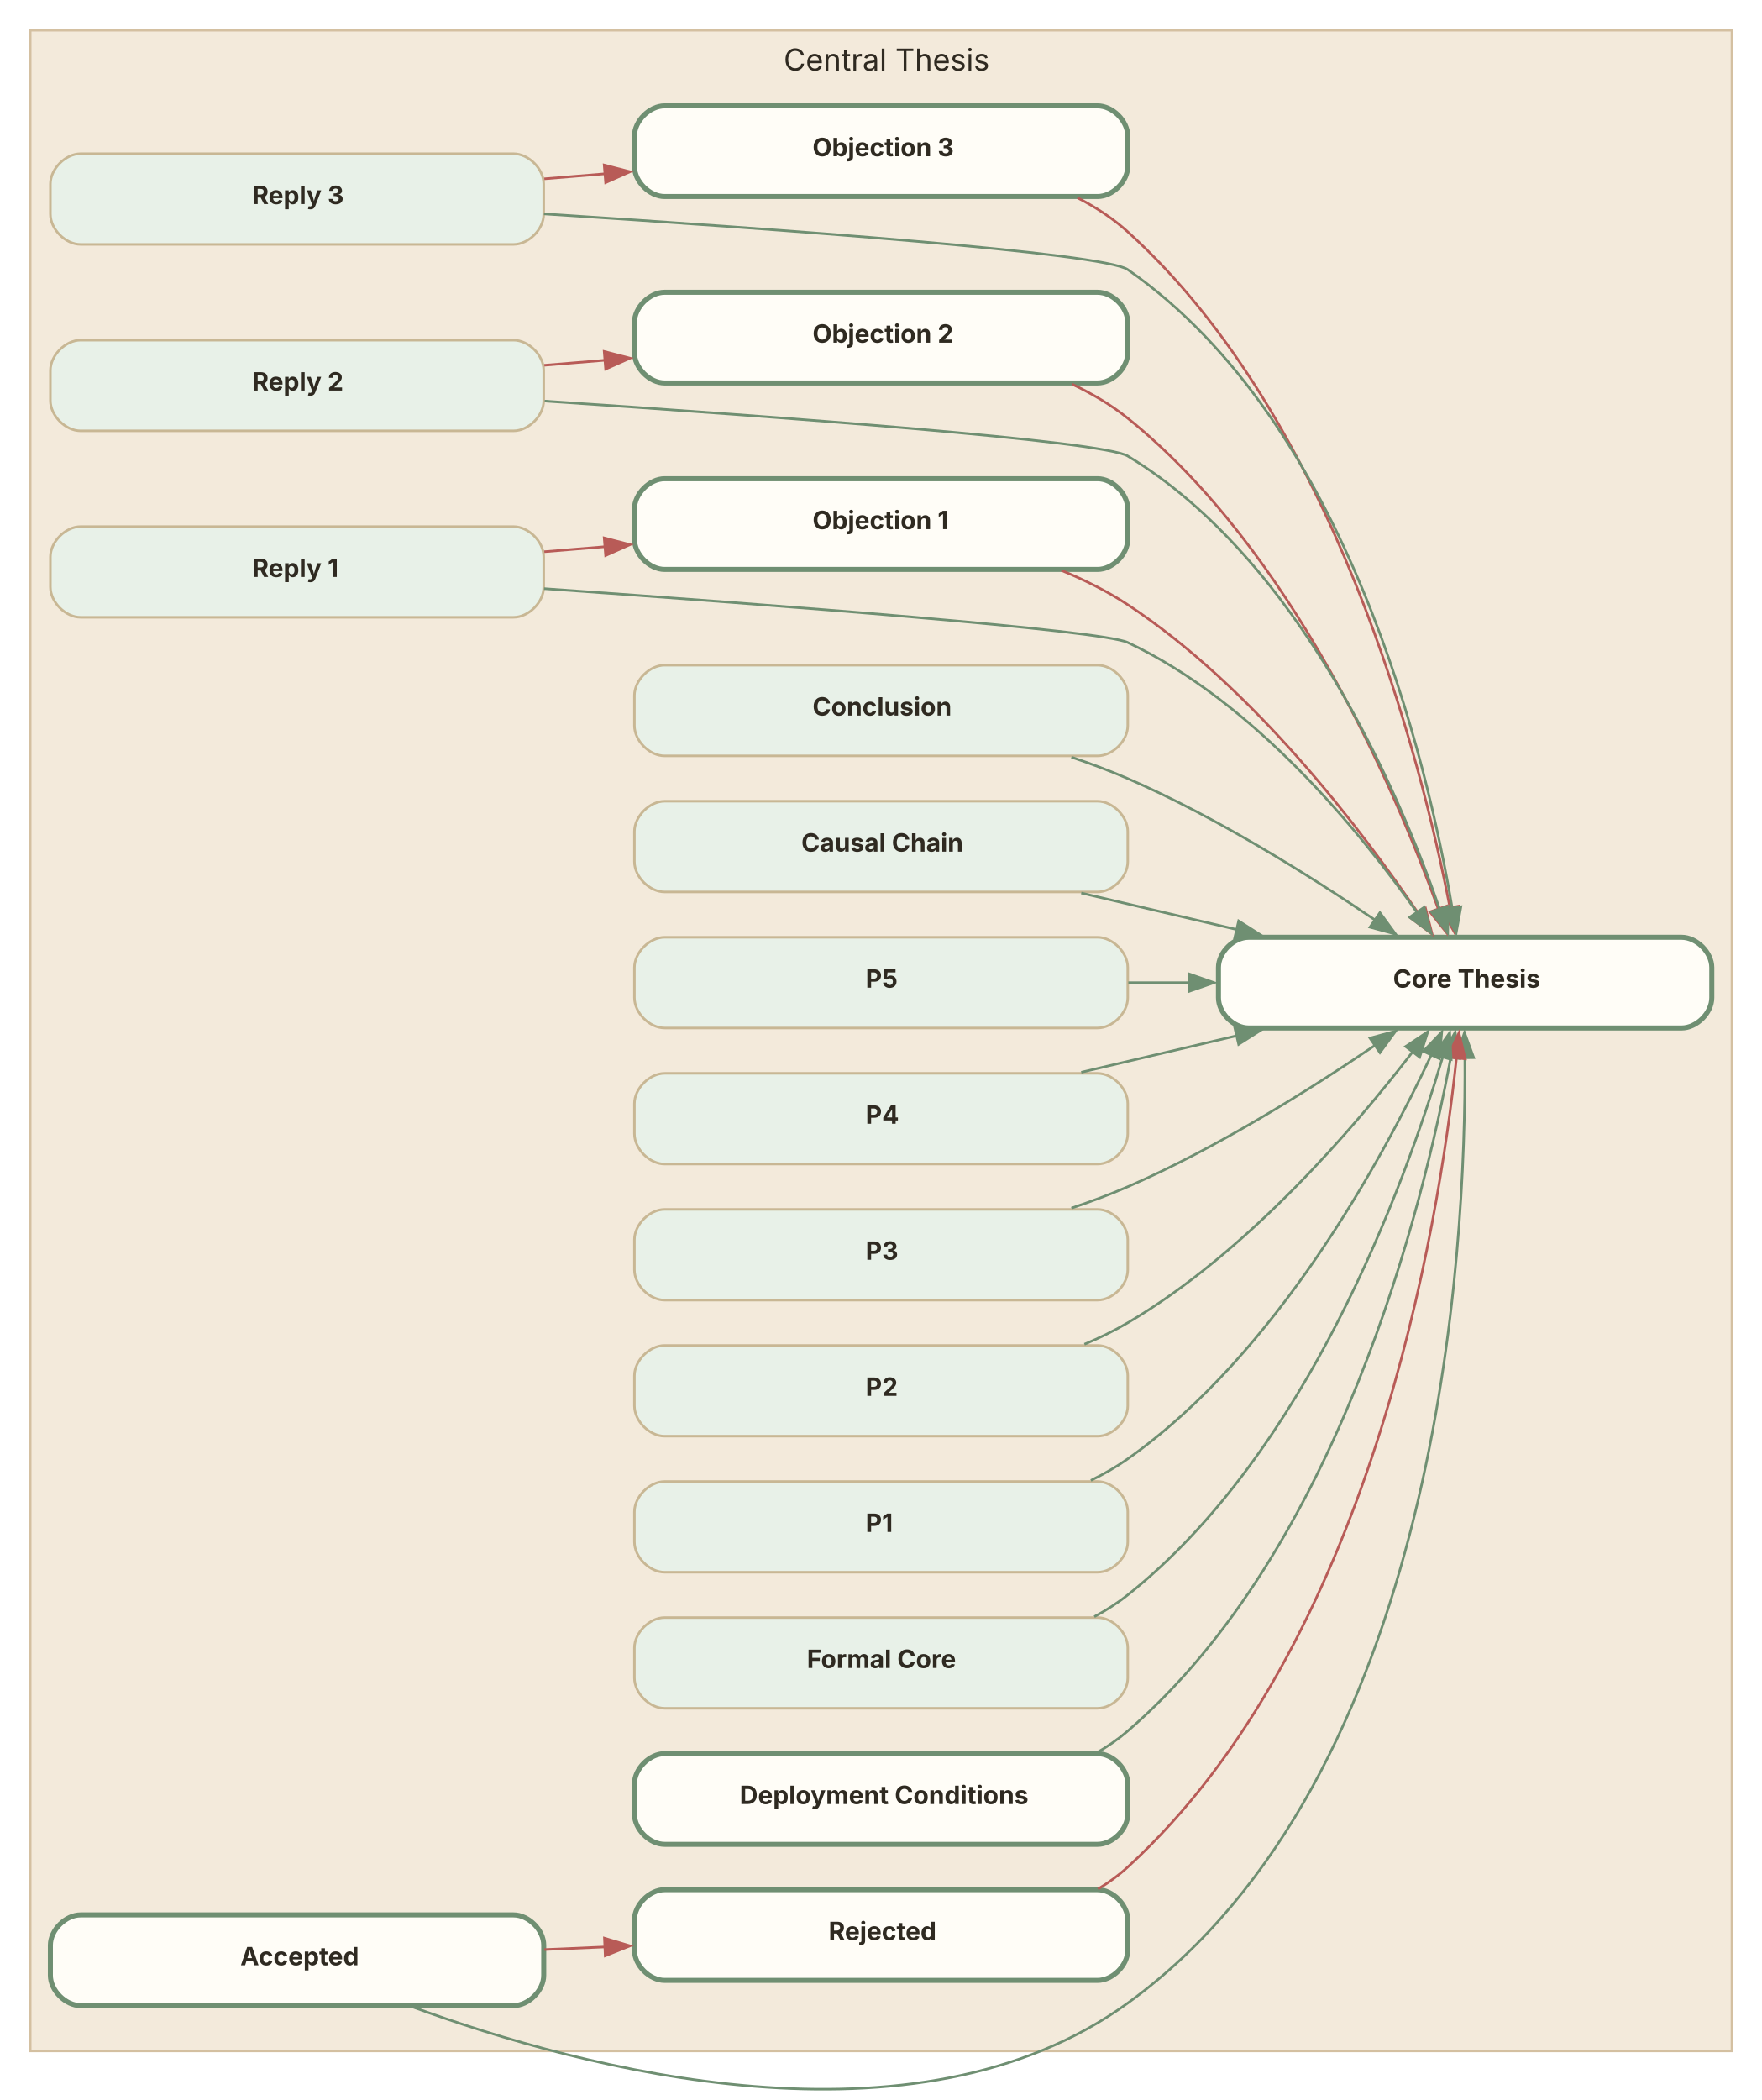
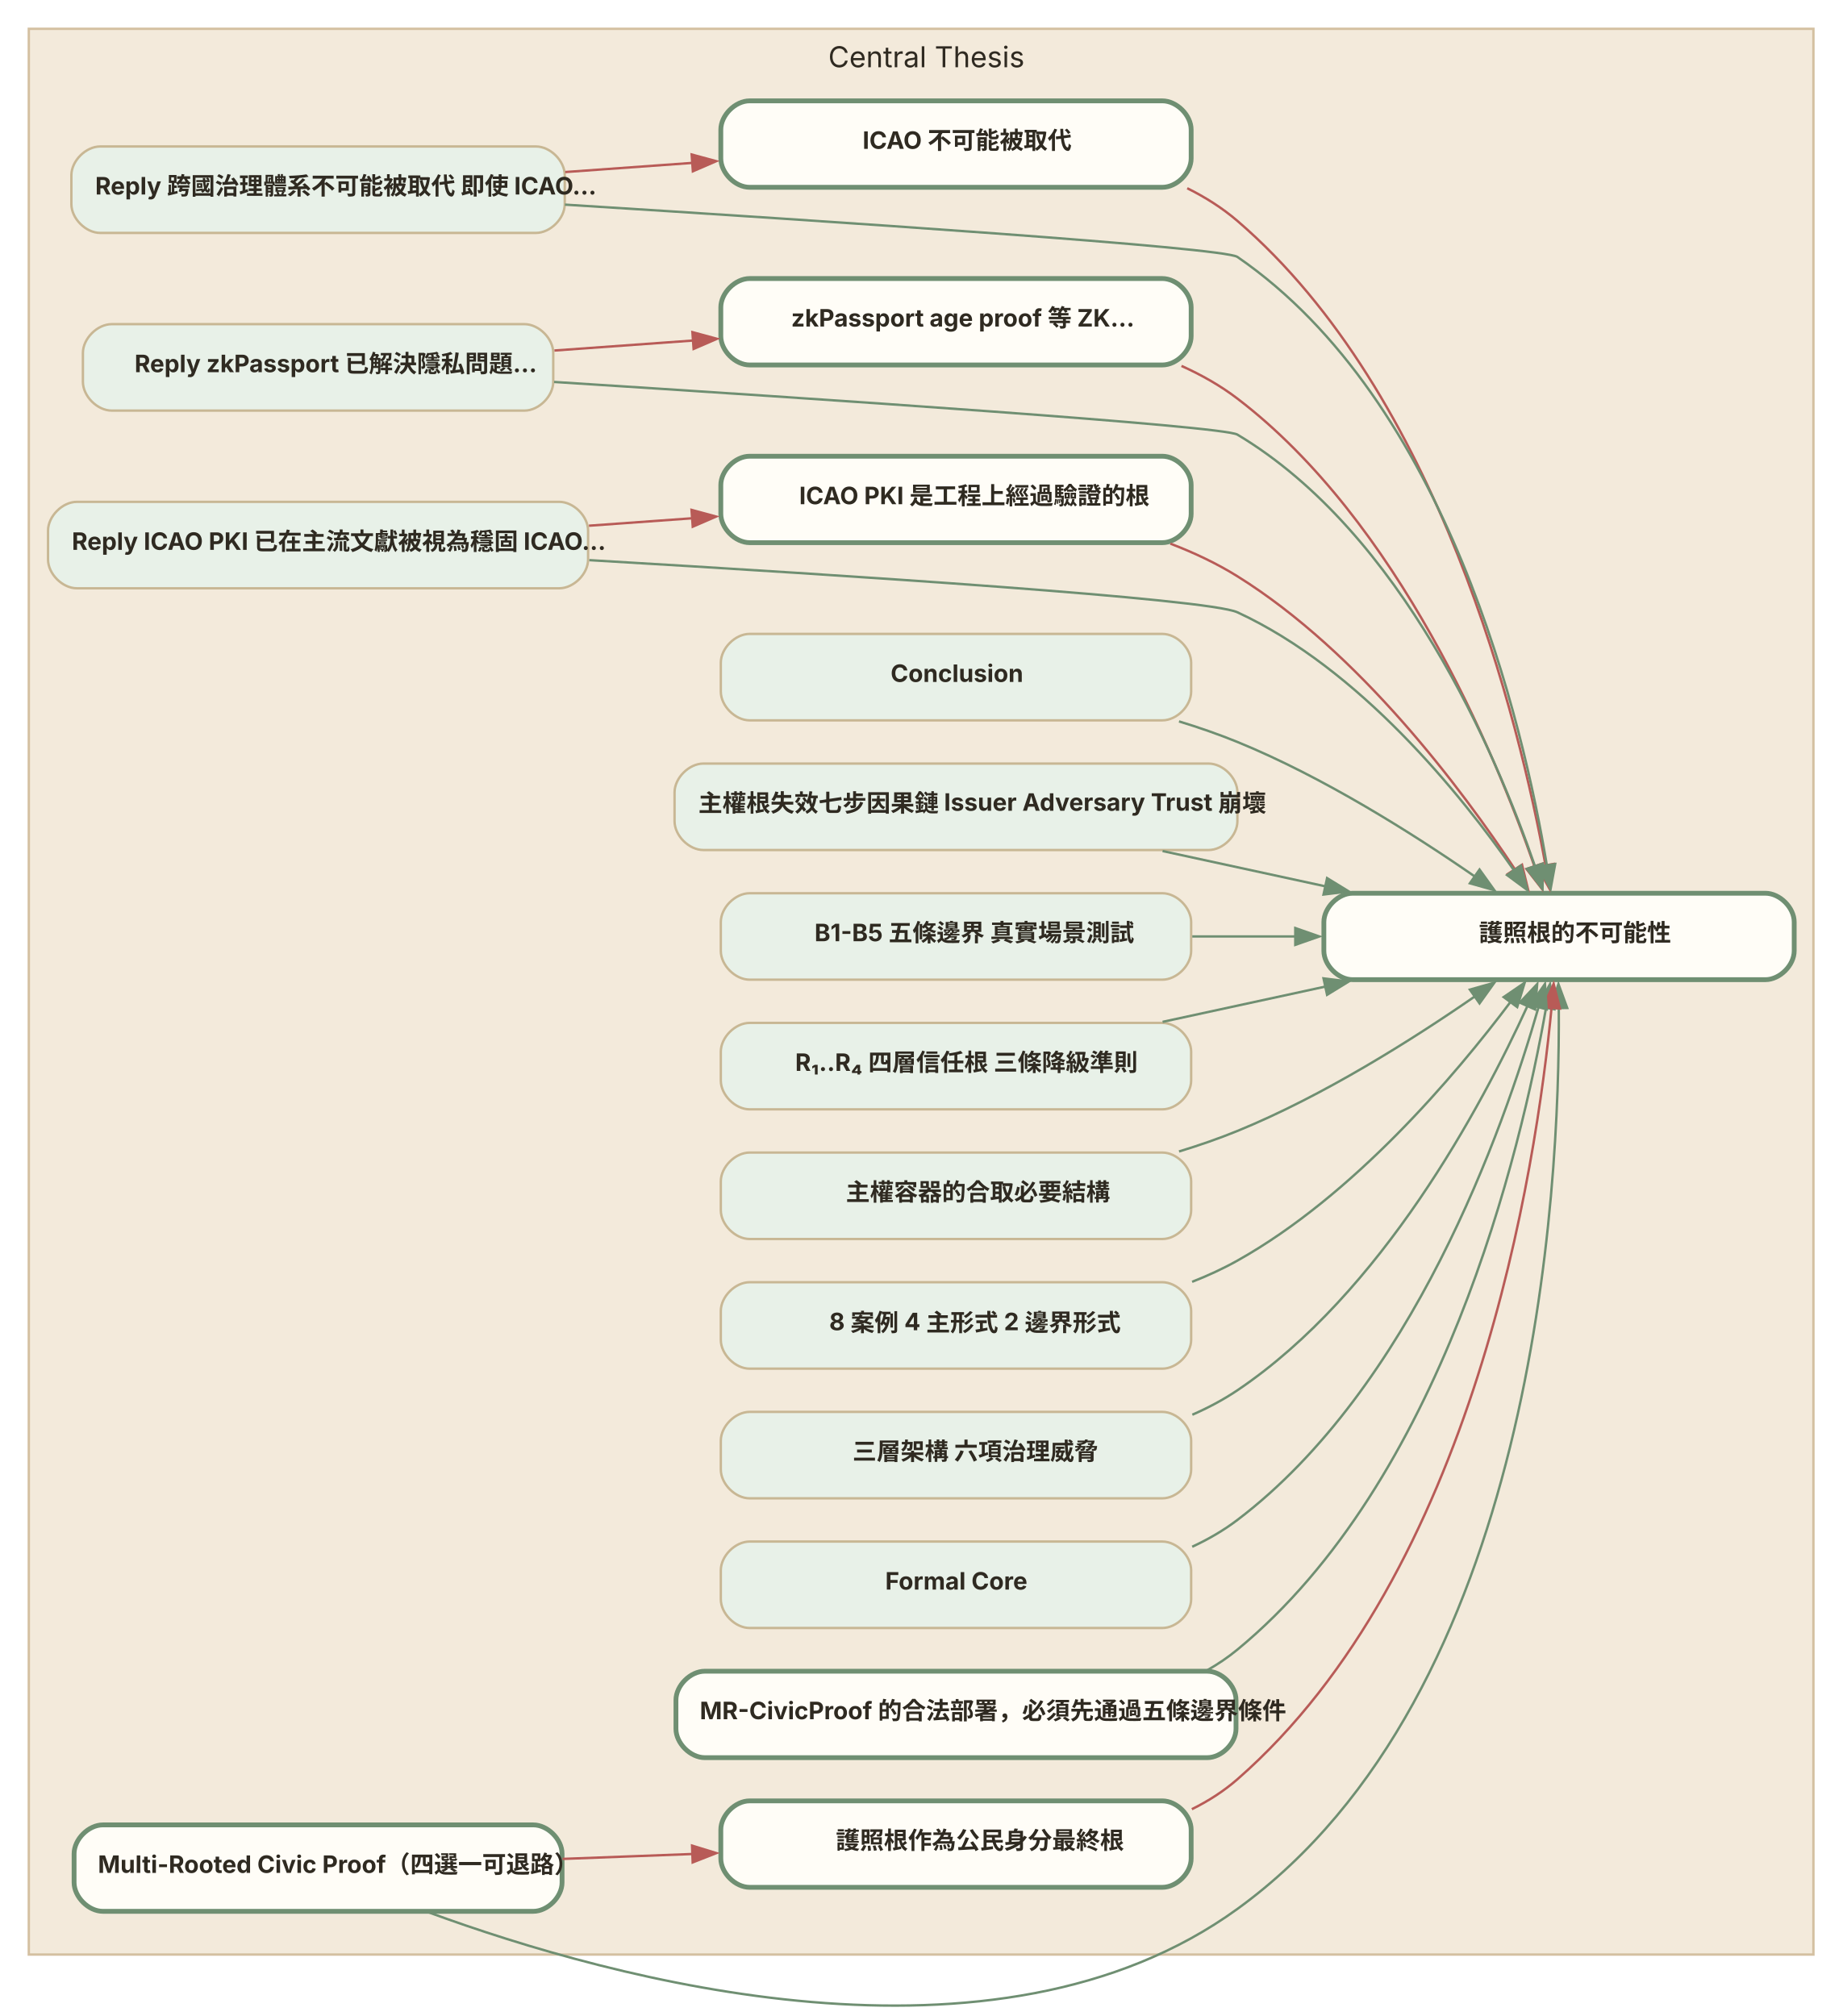
- <svg xmlns="http://www.w3.org/2000/svg" xmlns:xlink="http://www.w3.org/1999/xlink" class="argdown-summary-map" width="604pt" height="720pt" viewBox="0.00 0.00 604.00 720.00">
-   <g id="graph0" class="graph" transform="scale(0.863859 0.863859) rotate(0) translate(4 829.47)">
+ <svg xmlns="http://www.w3.org/2000/svg" xmlns:xlink="http://www.w3.org/1999/xlink" class="argdown-summary-map" width="658pt" height="720pt" viewBox="0.00 0.00 658.00 720.00">
+   <g id="graph0" class="graph" transform="scale(0.85756 0.85756) rotate(0) translate(4 835.59)">
    <g id="clust1" class="cluster">
-       <polygon fill="#f3eadb" stroke="#d4c0a1" points="8,-15.47 8,-817.47 683.52,-817.47 683.52,-15.47 8,-15.47" />
-       <text xml:space="preserve" text-anchor="start" x="307.08" y="-801.47" font-family="Inter, ui-sans-serif, system-ui, -apple-system, BlinkMacSystemFont, Segoe UI, sans-serif" font-size="12.00" fill="#2f2a21">Central Thesis</text>
+       <polygon fill="#f3eadb" stroke="#d4c0a1" points="8,-21.59 8,-823.59 751.07,-823.59 751.07,-21.59 8,-21.59" />
+       <text xml:space="preserve" text-anchor="start" x="340.85" y="-807.59" font-family="Inter, ui-sans-serif, system-ui, -apple-system, BlinkMacSystemFont, Segoe UI, sans-serif" font-size="12.00" fill="#2f2a21">Central Thesis</text>
    </g>
    <g id="node1" class="node">
      <g id="a_node1">
-         <a xlink:title="Core Thesis">
-           <path fill="#fffdf7" stroke="#6f8f72" stroke-width="2" d="M663.52,-457.47C663.52,-457.47 491.68,-457.47 491.68,-457.47 485.68,-457.47 479.68,-451.47 479.68,-445.47 479.68,-445.47 479.68,-433.47 479.68,-433.47 479.68,-427.47 485.68,-421.47 491.68,-421.47 491.68,-421.47 663.52,-421.47 663.52,-421.47 669.52,-421.47 675.52,-427.47 675.52,-433.47 675.52,-433.47 675.52,-445.47 675.52,-445.47 675.52,-451.47 669.52,-457.47 663.52,-457.47" />
-           <text xml:space="preserve" text-anchor="start" x="548.98" y="-437.47" font-family="Inter, ui-sans-serif, system-ui, -apple-system, BlinkMacSystemFont, Segoe UI, sans-serif" font-weight="bold" font-size="10.00" fill="#2f2a21">Core Thesis</text>
+         <a xlink:title="護照根的不可能性">
+           <path fill="#fffdf7" stroke="#6f8f72" stroke-width="2" d="M731.07,-463.59C731.07,-463.59 559.23,-463.59 559.23,-463.59 553.23,-463.59 547.23,-457.59 547.23,-451.59 547.23,-451.59 547.23,-439.59 547.23,-439.59 547.23,-433.59 553.23,-427.59 559.23,-427.59 559.23,-427.59 731.07,-427.59 731.07,-427.59 737.07,-427.59 743.07,-433.59 743.07,-439.59 743.07,-439.59 743.07,-451.59 743.07,-451.59 743.07,-457.59 737.07,-463.59 731.07,-463.59" />
+           <text xml:space="preserve" text-anchor="start" x="611.81" y="-443.59" font-family="Inter, ui-sans-serif, system-ui, -apple-system, BlinkMacSystemFont, Segoe UI, sans-serif" font-weight="bold" font-size="10.00" fill="#2f2a21">護照根的不可能性</text>
        </a>
      </g>
    </g>
    <g id="node2" class="node">
      <g id="a_node2">
-         <a xlink:title="Accepted">
-           <path fill="#fffdf7" stroke="#6f8f72" stroke-width="2" d="M199.84,-69.47C199.84,-69.47 28,-69.47 28,-69.47 22,-69.47 16,-63.47 16,-57.47 16,-57.47 16,-45.47 16,-45.47 16,-39.47 22,-33.47 28,-33.47 28,-33.47 199.84,-33.47 199.84,-33.47 205.84,-33.47 211.84,-39.47 211.84,-45.47 211.84,-45.47 211.84,-57.47 211.84,-57.47 211.84,-63.47 205.84,-69.47 199.84,-69.47" />
-           <text xml:space="preserve" text-anchor="start" x="91.41" y="-49.47" font-family="Inter, ui-sans-serif, system-ui, -apple-system, BlinkMacSystemFont, Segoe UI, sans-serif" font-weight="bold" font-size="10.00" fill="#2f2a21">Accepted</text>
+         <a xlink:title="Multi-Rooted Civic Proof（四選一可退路）">
+           <path fill="#fffdf7" stroke="#6f8f72" stroke-width="2" d="M218.03,-75.59C218.03,-75.59 38.85,-75.59 38.85,-75.59 32.85,-75.59 26.85,-69.59 26.85,-63.59 26.85,-63.59 26.85,-51.59 26.85,-51.59 26.85,-45.59 32.85,-39.59 38.85,-39.59 38.85,-39.59 218.03,-39.59 218.03,-39.59 224.03,-39.59 230.03,-45.59 230.03,-51.59 230.03,-51.59 230.03,-63.59 230.03,-63.59 230.03,-69.59 224.03,-75.59 218.03,-75.59" />
+           <text xml:space="preserve" text-anchor="start" x="36.77" y="-55.59" font-family="Inter, ui-sans-serif, system-ui, -apple-system, BlinkMacSystemFont, Segoe UI, sans-serif" font-weight="bold" font-size="10.00" fill="#2f2a21">Multi-Rooted Civic Proof（四選一可退路）</text>
        </a>
      </g>
    </g>
    <g id="edge2" class="edge">
      <g id="a_edge2">
        <a xlink:title="support">
-           <path fill="none" stroke="#6f8f72" d="M159.49,-33.04C227.73,-8.07 359.09,26.8 443.68,-34.47 567.42,-124.09 578.02,-332.56 577.5,-409.9" />
-           <polygon fill="#6f8f72" stroke="#6f8f72" points="574,-409.59 577.35,-419.64 581,-409.69 574,-409.59" />
+           <path fill="none" stroke="#6f8f72" d="M174.56,-39.14C251.66,-10.89 410.21,32.58 511.23,-40.59 634.97,-130.21 645.57,-338.69 645.05,-416.02" />
+           <polygon fill="#6f8f72" stroke="#6f8f72" points="641.55,-415.71 644.9,-425.76 648.55,-415.81 641.55,-415.71" />
        </a>
      </g>
    </g>
    <g id="node4" class="node">
      <g id="a_node4">
-         <a xlink:title="Rejected">
-           <path fill="#fffdf7" stroke="#6f8f72" stroke-width="2" d="M431.68,-79.47C431.68,-79.47 259.84,-79.47 259.84,-79.47 253.84,-79.47 247.84,-73.47 247.84,-67.47 247.84,-67.47 247.84,-55.47 247.84,-55.47 247.84,-49.47 253.84,-43.47 259.84,-43.47 259.84,-43.47 431.68,-43.47 431.68,-43.47 437.68,-43.47 443.68,-49.47 443.68,-55.47 443.68,-55.47 443.68,-67.47 443.68,-67.47 443.68,-73.47 437.68,-79.47 431.68,-79.47" />
-           <text xml:space="preserve" text-anchor="start" x="324.92" y="-59.47" font-family="Inter, ui-sans-serif, system-ui, -apple-system, BlinkMacSystemFont, Segoe UI, sans-serif" font-weight="bold" font-size="10.00" fill="#2f2a21">Rejected</text>
+         <a xlink:title="護照根作為公民身分最終根">
+           <path fill="#fffdf7" stroke="#6f8f72" stroke-width="2" d="M479.97,-85.59C479.97,-85.59 308.13,-85.59 308.13,-85.59 302.13,-85.59 296.13,-79.59 296.13,-73.59 296.13,-73.59 296.13,-61.59 296.13,-61.59 296.13,-55.59 302.13,-49.59 308.13,-49.59 308.13,-49.59 479.97,-49.59 479.97,-49.59 485.97,-49.59 491.97,-55.59 491.97,-61.59 491.97,-61.59 491.97,-73.59 491.97,-73.59 491.97,-79.59 485.97,-85.59 479.97,-85.59" />
+           <text xml:space="preserve" text-anchor="start" x="344.04" y="-65.59" font-family="Inter, ui-sans-serif, system-ui, -apple-system, BlinkMacSystemFont, Segoe UI, sans-serif" font-weight="bold" font-size="10.00" fill="#2f2a21">護照根作為公民身分最終根</text>
        </a>
      </g>
    </g>
    <g id="edge11" class="edge">
      <g id="a_edge11">
        <a xlink:title="attack">
-           <path fill="none" stroke="#b85b57" d="M212.06,-55.7C220.05,-56.04 228.17,-56.4 236.24,-56.75" />
-           <polygon fill="#b85b57" stroke="#b85b57" points="235.94,-60.24 246.09,-57.18 236.25,-53.24 235.94,-60.24" />
+           <path fill="none" stroke="#b85b57" d="M230.23,-61.42C247.96,-62.09 266.48,-62.79 284.42,-63.47" />
+           <polygon fill="#b85b57" stroke="#b85b57" points="284.16,-66.96 294.28,-63.84 284.42,-59.97 284.16,-66.96" />
        </a>
      </g>
    </g>
    <g id="node3" class="node">
      <g id="a_node3">
-         <a xlink:title="Deployment Conditions">
-           <path fill="#fffdf7" stroke="#6f8f72" stroke-width="2" d="M431.68,-133.47C431.68,-133.47 259.84,-133.47 259.84,-133.47 253.84,-133.47 247.84,-127.47 247.84,-121.47 247.84,-121.47 247.84,-109.47 247.84,-109.47 247.84,-103.47 253.84,-97.47 259.84,-97.47 259.84,-97.47 431.68,-97.47 431.68,-97.47 437.68,-97.47 443.68,-103.47 443.68,-109.47 443.68,-109.47 443.68,-121.47 443.68,-121.47 443.68,-127.47 437.68,-133.47 431.68,-133.47" />
-           <text xml:space="preserve" text-anchor="start" x="289.65" y="-113.47" font-family="Inter, ui-sans-serif, system-ui, -apple-system, BlinkMacSystemFont, Segoe UI, sans-serif" font-weight="bold" font-size="10.00" fill="#2f2a21">Deployment Conditions</text>
+         <a xlink:title="MR-CivicProof 的合法部署，必須先通過五條邊界條件">
+           <path fill="#fffdf7" stroke="#6f8f72" stroke-width="2" d="M498.65,-139.59C498.65,-139.59 289.45,-139.59 289.45,-139.59 283.45,-139.59 277.45,-133.59 277.45,-127.59 277.45,-127.59 277.45,-115.59 277.45,-115.59 277.45,-109.59 283.45,-103.59 289.45,-103.59 289.45,-103.59 498.65,-103.59 498.65,-103.59 504.65,-103.59 510.65,-109.59 510.65,-115.59 510.65,-115.59 510.65,-127.59 510.65,-127.59 510.65,-133.59 504.65,-139.59 498.65,-139.59" />
+           <text xml:space="preserve" text-anchor="start" x="287.37" y="-119.59" font-family="Inter, ui-sans-serif, system-ui, -apple-system, BlinkMacSystemFont, Segoe UI, sans-serif" font-weight="bold" font-size="10.00" fill="#2f2a21">MR-CivicProof 的合法部署，必須先通過五條邊界條件</text>
        </a>
      </g>
    </g>
    <g id="edge9" class="edge">
      <g id="a_edge9">
        <a xlink:title="support">
-           <path fill="none" stroke="#6f8f72" d="M431.18,-133.71C435.63,-136.26 439.84,-139.16 443.68,-142.47 527.59,-214.71 560.93,-350.42 571.94,-410.07" />
-           <polygon fill="#6f8f72" stroke="#6f8f72" points="568.47,-410.54 573.65,-419.78 575.37,-409.33 568.47,-410.54" />
+           <path fill="none" stroke="#6f8f72" d="M498.64,-139.98C503.09,-142.51 507.32,-145.37 511.23,-148.59 596.68,-219 629.2,-355.69 639.75,-415.9" />
+           <polygon fill="#6f8f72" stroke="#6f8f72" points="636.29,-416.42 641.38,-425.71 643.19,-415.27 636.29,-416.42" />
        </a>
      </g>
    </g>
    <g id="edge12" class="edge">
      <g id="a_edge12">
        <a xlink:title="attack">
-           <path fill="none" stroke="#b85b57" d="M431.86,-79.72C436.09,-82.27 440.07,-85.17 443.68,-88.47 540.15,-176.59 567.04,-342.01 574.17,-409.57" />
-           <polygon fill="#b85b57" stroke="#b85b57" points="570.68,-409.89 575.14,-419.5 577.65,-409.21 570.68,-409.89" />
+           <path fill="none" stroke="#b85b57" d="M492.27,-82.13C499.11,-85.51 505.54,-89.62 511.23,-94.59 610.02,-180.99 635.64,-348.7 642.07,-416.3" />
+           <polygon fill="#b85b57" stroke="#b85b57" points="638.55,-416.19 642.9,-425.85 645.52,-415.58 638.55,-416.19" />
        </a>
      </g>
    </g>
    <g id="node5" class="node">
      <g id="a_node5">
-         <a xlink:title="Objection 1">
-           <path fill="#fffdf7" stroke="#6f8f72" stroke-width="2" d="M431.68,-639.47C431.68,-639.47 259.84,-639.47 259.84,-639.47 253.84,-639.47 247.84,-633.47 247.84,-627.47 247.84,-627.47 247.84,-615.47 247.84,-615.47 247.84,-609.47 253.84,-603.47 259.84,-603.47 259.84,-603.47 431.68,-603.47 431.68,-603.47 437.68,-603.47 443.68,-609.47 443.68,-615.47 443.68,-615.47 443.68,-627.47 443.68,-627.47 443.68,-633.47 437.68,-639.47 431.68,-639.47" />
-           <text xml:space="preserve" text-anchor="start" x="318.53" y="-619.47" font-family="Inter, ui-sans-serif, system-ui, -apple-system, BlinkMacSystemFont, Segoe UI, sans-serif" font-weight="bold" font-size="10.00" fill="#2f2a21">Objection 1</text>
+         <a xlink:title="ICAO PKI 是工程上經過驗證的根">
+           <path fill="#fffdf7" stroke="#6f8f72" stroke-width="2" d="M479.97,-645.59C479.97,-645.59 308.13,-645.59 308.13,-645.59 302.13,-645.59 296.13,-639.59 296.13,-633.59 296.13,-633.59 296.13,-621.59 296.13,-621.59 296.13,-615.59 302.13,-609.59 308.13,-609.59 308.13,-609.59 479.97,-609.59 479.97,-609.59 485.97,-609.59 491.97,-615.59 491.97,-621.59 491.97,-621.59 491.97,-633.59 491.97,-633.59 491.97,-639.59 485.97,-645.59 479.97,-645.59" />
+           <text xml:space="preserve" text-anchor="start" x="328.76" y="-625.59" font-family="Inter, ui-sans-serif, system-ui, -apple-system, BlinkMacSystemFont, Segoe UI, sans-serif" font-weight="bold" font-size="10.00" fill="#2f2a21">ICAO PKI 是工程上經過驗證的根</text>
        </a>
      </g>
    </g>
    <g id="edge14" class="edge">
      <g id="a_edge14">
        <a xlink:title="attack">
-           <path fill="none" stroke="#b85b57" d="M417.38,-603.07C426.59,-599.28 435.61,-594.78 443.68,-589.47 493.67,-556.55 536.49,-500.14 559.21,-466.68" />
-           <polygon fill="#b85b57" stroke="#b85b57" points="561.87,-469 564.5,-458.74 556.04,-465.12 561.87,-469" />
+           <path fill="none" stroke="#b85b57" d="M483.33,-609.18C493.1,-605.44 502.62,-600.96 511.23,-595.59 562.03,-563.94 604.58,-507.1 627.02,-473.21" />
+           <polygon fill="#b85b57" stroke="#b85b57" points="629.74,-475.45 632.25,-465.16 623.87,-471.64 629.74,-475.45" />
        </a>
      </g>
    </g>
    <g id="node6" class="node">
      <g id="a_node6">
-         <a xlink:title="Objection 2">
-           <path fill="#fffdf7" stroke="#6f8f72" stroke-width="2" d="M431.68,-713.47C431.68,-713.47 259.84,-713.47 259.84,-713.47 253.84,-713.47 247.84,-707.47 247.84,-701.47 247.84,-701.47 247.84,-689.47 247.84,-689.47 247.84,-683.47 253.84,-677.47 259.84,-677.47 259.84,-677.47 431.68,-677.47 431.68,-677.47 437.68,-677.47 443.68,-683.47 443.68,-689.47 443.68,-689.47 443.68,-701.47 443.68,-701.47 443.68,-707.47 437.68,-713.47 431.68,-713.47" />
-           <text xml:space="preserve" text-anchor="start" x="318.53" y="-693.47" font-family="Inter, ui-sans-serif, system-ui, -apple-system, BlinkMacSystemFont, Segoe UI, sans-serif" font-weight="bold" font-size="10.00" fill="#2f2a21">Objection 2</text>
+         <a xlink:title="zkPassport age proof 等 ZK...">
+           <path fill="#fffdf7" stroke="#6f8f72" stroke-width="2" d="M479.97,-719.59C479.97,-719.59 308.13,-719.59 308.13,-719.59 302.13,-719.59 296.13,-713.59 296.13,-707.59 296.13,-707.59 296.13,-695.59 296.13,-695.59 296.13,-689.59 302.13,-683.59 308.13,-683.59 308.13,-683.59 479.97,-683.59 479.97,-683.59 485.97,-683.59 491.97,-689.59 491.97,-695.59 491.97,-695.59 491.97,-707.59 491.97,-707.59 491.97,-713.59 485.97,-719.59 479.97,-719.59" />
+           <text xml:space="preserve" text-anchor="start" x="325.43" y="-699.59" font-family="Inter, ui-sans-serif, system-ui, -apple-system, BlinkMacSystemFont, Segoe UI, sans-serif" font-weight="bold" font-size="10.00" fill="#2f2a21">zkPassport age proof 等 ZK...</text>
        </a>
      </g>
    </g>
    <g id="edge17" class="edge">
      <g id="a_edge17">
        <a xlink:title="attack">
-           <path fill="none" stroke="#b85b57" d="M421.61,-676.98C429.5,-673.25 437.05,-668.8 443.68,-663.47 509.29,-610.73 549.76,-516.25 566.97,-468.62" />
-           <polygon fill="#b85b57" stroke="#b85b57" points="570.24,-469.86 570.25,-459.27 563.63,-467.55 570.24,-469.86" />
+           <path fill="none" stroke="#b85b57" d="M487.94,-683.2C496.24,-679.47 504.16,-674.99 511.23,-669.59 578.31,-618.39 618.22,-522.81 634.93,-474.75" />
+           <polygon fill="#b85b57" stroke="#b85b57" points="638.23,-475.92 638.11,-465.32 631.6,-473.68 638.23,-475.92" />
        </a>
      </g>
    </g>
    <g id="node7" class="node">
      <g id="a_node7">
-         <a xlink:title="Objection 3">
-           <path fill="#fffdf7" stroke="#6f8f72" stroke-width="2" d="M431.68,-787.47C431.68,-787.47 259.84,-787.47 259.84,-787.47 253.84,-787.47 247.84,-781.47 247.84,-775.47 247.84,-775.47 247.84,-763.47 247.84,-763.47 247.84,-757.47 253.84,-751.47 259.84,-751.47 259.84,-751.47 431.68,-751.47 431.68,-751.47 437.68,-751.47 443.68,-757.47 443.68,-763.47 443.68,-763.47 443.68,-775.47 443.68,-775.47 443.68,-781.47 437.68,-787.47 431.68,-787.47" />
-           <text xml:space="preserve" text-anchor="start" x="318.53" y="-767.47" font-family="Inter, ui-sans-serif, system-ui, -apple-system, BlinkMacSystemFont, Segoe UI, sans-serif" font-weight="bold" font-size="10.00" fill="#2f2a21">Objection 3</text>
+         <a xlink:title="ICAO 不可能被取代">
+           <path fill="#fffdf7" stroke="#6f8f72" stroke-width="2" d="M479.97,-793.59C479.97,-793.59 308.13,-793.59 308.13,-793.59 302.13,-793.59 296.13,-787.59 296.13,-781.59 296.13,-781.59 296.13,-769.59 296.13,-769.59 296.13,-763.59 302.13,-757.59 308.13,-757.59 308.13,-757.59 479.97,-757.59 479.97,-757.59 485.97,-757.59 491.97,-763.59 491.97,-769.59 491.97,-769.59 491.97,-781.59 491.97,-781.59 491.97,-787.59 485.97,-793.59 479.97,-793.59" />
+           <text xml:space="preserve" text-anchor="start" x="355.16" y="-773.59" font-family="Inter, ui-sans-serif, system-ui, -apple-system, BlinkMacSystemFont, Segoe UI, sans-serif" font-weight="bold" font-size="10.00" fill="#2f2a21">ICAO 不可能被取代</text>
        </a>
      </g>
    </g>
    <g id="edge20" class="edge">
      <g id="a_edge20">
        <a xlink:title="attack">
-           <path fill="none" stroke="#b85b57" d="M423.69,-750.99C430.93,-747.27 437.77,-742.82 443.68,-737.47 525.84,-663.18 560.04,-528.53 571.61,-469.06" />
-           <polygon fill="#b85b57" stroke="#b85b57" points="575.02,-469.84 573.41,-459.37 568.14,-468.57 575.02,-469.84" />
+           <path fill="none" stroke="#b85b57" d="M490.34,-757.2C497.86,-753.46 504.96,-748.98 511.23,-743.59 595.43,-671.22 628.61,-534.99 639.54,-475.1" />
+           <polygon fill="#b85b57" stroke="#b85b57" points="642.98,-475.8 641.24,-465.35 636.08,-474.6 642.98,-475.8" />
        </a>
      </g>
    </g>
    <g id="node8" class="node">
      <g id="a_node8">
        <a xlink:title="Formal Core">
-           <path fill="#e8f1e8" stroke="#c8b794" d="M431.68,-187.47C431.68,-187.47 259.84,-187.47 259.84,-187.47 253.84,-187.47 247.84,-181.47 247.84,-175.47 247.84,-175.47 247.84,-163.47 247.84,-163.47 247.84,-157.47 253.84,-151.47 259.84,-151.47 259.84,-151.47 431.68,-151.47 431.68,-151.47 437.68,-151.47 443.68,-157.47 443.68,-163.47 443.68,-163.47 443.68,-175.47 443.68,-175.47 443.68,-181.47 437.68,-187.47 431.68,-187.47" />
-           <text xml:space="preserve" text-anchor="start" x="316.31" y="-167.47" font-family="Inter, ui-sans-serif, system-ui, -apple-system, BlinkMacSystemFont, Segoe UI, sans-serif" font-weight="bold" font-size="10.00" fill="#2f2a21">Formal Core</text>
+           <path fill="#e8f1e8" stroke="#c8b794" d="M479.97,-193.59C479.97,-193.59 308.13,-193.59 308.13,-193.59 302.13,-193.59 296.13,-187.59 296.13,-181.59 296.13,-181.59 296.13,-169.59 296.13,-169.59 296.13,-163.59 302.13,-157.59 308.13,-157.59 308.13,-157.59 479.97,-157.59 479.97,-157.59 485.97,-157.59 491.97,-163.59 491.97,-169.59 491.97,-169.59 491.97,-181.59 491.97,-181.59 491.97,-187.59 485.97,-193.59 479.97,-193.59" />
+           <text xml:space="preserve" text-anchor="start" x="364.6" y="-173.59" font-family="Inter, ui-sans-serif, system-ui, -apple-system, BlinkMacSystemFont, Segoe UI, sans-serif" font-weight="bold" font-size="10.00" fill="#2f2a21">Formal Core</text>
        </a>
      </g>
    </g>
    <g id="edge1" class="edge">
      <g id="a_edge1">
        <a xlink:title="support">
-           <path fill="none" stroke="#6f8f72" d="M430.4,-187.83C435.1,-190.35 439.58,-193.21 443.68,-196.47 514.96,-253.05 553.49,-358.78 568.74,-410.07" />
-           <polygon fill="#6f8f72" stroke="#6f8f72" points="565.34,-410.91 571.47,-419.56 572.07,-408.98 565.34,-410.91" />
+           <path fill="none" stroke="#6f8f72" d="M492.4,-191.42C499.09,-194.52 505.46,-198.21 511.23,-202.59 583.9,-257.75 621.86,-364.62 636.65,-416.25" />
+           <polygon fill="#6f8f72" stroke="#6f8f72" points="633.25,-417.1 639.28,-425.81 640,-415.23 633.25,-417.1" />
        </a>
      </g>
    </g>
    <g id="node9" class="node">
      <g id="a_node9">
-         <a xlink:title="P1">
-           <path fill="#e8f1e8" stroke="#c8b794" d="M431.68,-241.47C431.68,-241.47 259.84,-241.47 259.84,-241.47 253.84,-241.47 247.84,-235.47 247.84,-229.47 247.84,-229.47 247.84,-217.47 247.84,-217.47 247.84,-211.47 253.84,-205.47 259.84,-205.47 259.84,-205.47 431.68,-205.47 431.68,-205.47 437.68,-205.47 443.68,-211.47 443.68,-217.47 443.68,-217.47 443.68,-229.47 443.68,-229.47 443.68,-235.47 437.68,-241.47 431.68,-241.47" />
-           <text xml:space="preserve" text-anchor="start" x="339.64" y="-221.47" font-family="Inter, ui-sans-serif, system-ui, -apple-system, BlinkMacSystemFont, Segoe UI, sans-serif" font-weight="bold" font-size="10.00" fill="#2f2a21">P1</text>
+         <a xlink:title="三層架構 六項治理威脅">
+           <path fill="#e8f1e8" stroke="#c8b794" d="M479.97,-247.59C479.97,-247.59 308.13,-247.59 308.13,-247.59 302.13,-247.59 296.13,-241.59 296.13,-235.59 296.13,-235.59 296.13,-223.59 296.13,-223.59 296.13,-217.59 302.13,-211.59 308.13,-211.59 308.13,-211.59 479.97,-211.59 479.97,-211.59 485.97,-211.59 491.97,-217.59 491.97,-223.59 491.97,-223.59 491.97,-235.59 491.97,-235.59 491.97,-241.59 485.97,-247.59 479.97,-247.59" />
+           <text xml:space="preserve" text-anchor="start" x="350.99" y="-227.59" font-family="Inter, ui-sans-serif, system-ui, -apple-system, BlinkMacSystemFont, Segoe UI, sans-serif" font-weight="bold" font-size="10.00" fill="#2f2a21">三層架構 六項治理威脅</text>
        </a>
      </g>
    </g>
    <g id="edge3" class="edge">
      <g id="a_edge3">
        <a xlink:title="support">
-           <path fill="none" stroke="#6f8f72" d="M429.03,-241.9C434.18,-244.41 439.11,-247.25 443.68,-250.47 502.94,-292.31 544.81,-369.35 564.28,-410.98" />
-           <polygon fill="#6f8f72" stroke="#6f8f72" points="561,-412.22 568.33,-419.87 567.37,-409.31 561,-412.22" />
+           <path fill="none" stroke="#6f8f72" d="M492.46,-246.41C499.06,-249.29 505.39,-252.66 511.23,-256.59 571.38,-297.14 612.88,-374.71 632.06,-416.77" />
+           <polygon fill="#6f8f72" stroke="#6f8f72" points="628.8,-418.04 636.05,-425.76 635.19,-415.2 628.8,-418.04" />
        </a>
      </g>
    </g>
    <g id="node10" class="node">
      <g id="a_node10">
-         <a xlink:title="P2">
-           <path fill="#e8f1e8" stroke="#c8b794" d="M431.68,-295.47C431.68,-295.47 259.84,-295.47 259.84,-295.47 253.84,-295.47 247.84,-289.47 247.84,-283.47 247.84,-283.47 247.84,-271.47 247.84,-271.47 247.84,-265.47 253.84,-259.47 259.84,-259.47 259.84,-259.47 431.68,-259.47 431.68,-259.47 437.68,-259.47 443.68,-265.47 443.68,-271.47 443.68,-271.47 443.68,-283.47 443.68,-283.47 443.68,-289.47 437.68,-295.47 431.68,-295.47" />
-           <text xml:space="preserve" text-anchor="start" x="339.64" y="-275.47" font-family="Inter, ui-sans-serif, system-ui, -apple-system, BlinkMacSystemFont, Segoe UI, sans-serif" font-weight="bold" font-size="10.00" fill="#2f2a21">P2</text>
+         <a xlink:title="8 案例 4 主形式 2 邊界形式">
+           <path fill="#e8f1e8" stroke="#c8b794" d="M479.97,-301.59C479.97,-301.59 308.13,-301.59 308.13,-301.59 302.13,-301.59 296.13,-295.59 296.13,-289.59 296.13,-289.59 296.13,-277.59 296.13,-277.59 296.13,-271.59 302.13,-265.59 308.13,-265.59 308.13,-265.59 479.97,-265.59 479.97,-265.59 485.97,-265.59 491.97,-271.59 491.97,-277.59 491.97,-277.59 491.97,-289.59 491.97,-289.59 491.97,-295.59 485.97,-301.59 479.97,-301.59" />
+           <text xml:space="preserve" text-anchor="start" x="341.26" y="-281.59" font-family="Inter, ui-sans-serif, system-ui, -apple-system, BlinkMacSystemFont, Segoe UI, sans-serif" font-weight="bold" font-size="10.00" fill="#2f2a21">8 案例 4 主形式 2 邊界形式</text>
        </a>
      </g>
    </g>
    <g id="edge4" class="edge">
      <g id="a_edge4">
        <a xlink:title="support">
-           <path fill="none" stroke="#6f8f72" d="M426.47,-295.95C432.45,-298.45 438.26,-301.28 443.68,-304.47 491.19,-332.46 533.48,-381.69 557.01,-412.33" />
-           <polygon fill="#6f8f72" stroke="#6f8f72" points="553.97,-414.12 562.79,-420 559.56,-409.9 553.97,-414.12" />
+           <path fill="none" stroke="#6f8f72" d="M492.37,-301.76C498.91,-304.32 505.27,-307.25 511.23,-310.59 559.6,-337.69 601.9,-387.63 625.15,-418.59" />
+           <polygon fill="#6f8f72" stroke="#6f8f72" points="622.1,-420.34 630.84,-426.32 627.73,-416.19 622.1,-420.34" />
        </a>
      </g>
    </g>
    <g id="node11" class="node">
      <g id="a_node11">
-         <a xlink:title="P3">
-           <path fill="#e8f1e8" stroke="#c8b794" d="M431.68,-349.47C431.68,-349.47 259.84,-349.47 259.84,-349.47 253.84,-349.47 247.84,-343.47 247.84,-337.47 247.84,-337.47 247.84,-325.47 247.84,-325.47 247.84,-319.47 253.84,-313.47 259.84,-313.47 259.84,-313.47 431.68,-313.47 431.68,-313.47 437.68,-313.47 443.68,-319.47 443.68,-325.47 443.68,-325.47 443.68,-337.47 443.68,-337.47 443.68,-343.47 437.68,-349.47 431.68,-349.47" />
-           <text xml:space="preserve" text-anchor="start" x="339.64" y="-329.47" font-family="Inter, ui-sans-serif, system-ui, -apple-system, BlinkMacSystemFont, Segoe UI, sans-serif" font-weight="bold" font-size="10.00" fill="#2f2a21">P3</text>
+         <a xlink:title="主權容器的合取必要結構">
+           <path fill="#e8f1e8" stroke="#c8b794" d="M479.97,-355.59C479.97,-355.59 308.13,-355.59 308.13,-355.59 302.13,-355.59 296.13,-349.59 296.13,-343.59 296.13,-343.59 296.13,-331.59 296.13,-331.59 296.13,-325.59 302.13,-319.59 308.13,-319.59 308.13,-319.59 479.97,-319.59 479.97,-319.59 485.97,-319.59 491.97,-325.59 491.97,-331.59 491.97,-331.59 491.97,-343.59 491.97,-343.59 491.97,-349.59 485.97,-355.59 479.97,-355.59" />
+           <text xml:space="preserve" text-anchor="start" x="348.21" y="-335.59" font-family="Inter, ui-sans-serif, system-ui, -apple-system, BlinkMacSystemFont, Segoe UI, sans-serif" font-weight="bold" font-size="10.00" fill="#2f2a21">主權容器的合取必要結構</text>
        </a>
      </g>
    </g>
    <g id="edge5" class="edge">
      <g id="a_edge5">
        <a xlink:title="support">
-           <path fill="none" stroke="#6f8f72" d="M421.31,-349.97C428.97,-352.54 436.55,-355.37 443.68,-358.47 478.85,-373.73 515.86,-396.96 541.87,-414.63" />
-           <polygon fill="#6f8f72" stroke="#6f8f72" points="539.81,-417.46 550.03,-420.24 543.78,-411.69 539.81,-417.46" />
+           <path fill="none" stroke="#6f8f72" d="M486.92,-356.04C495.25,-358.58 503.47,-361.42 511.23,-364.59 546.95,-379.18 584.16,-402.69 610.1,-420.63" />
+           <polygon fill="#6f8f72" stroke="#6f8f72" points="608.03,-423.45 618.22,-426.33 612.05,-417.72 608.03,-423.45" />
        </a>
      </g>
    </g>
    <g id="node12" class="node">
      <g id="a_node12">
-         <a xlink:title="P4">
-           <path fill="#e8f1e8" stroke="#c8b794" d="M431.68,-403.47C431.68,-403.47 259.84,-403.47 259.84,-403.47 253.84,-403.47 247.84,-397.47 247.84,-391.47 247.84,-391.47 247.84,-379.47 247.84,-379.47 247.84,-373.47 253.84,-367.47 259.84,-367.47 259.84,-367.47 431.68,-367.47 431.68,-367.47 437.68,-367.47 443.68,-373.47 443.68,-379.47 443.68,-379.47 443.68,-391.47 443.68,-391.47 443.68,-397.47 437.68,-403.47 431.68,-403.47" />
-           <text xml:space="preserve" text-anchor="start" x="339.64" y="-383.47" font-family="Inter, ui-sans-serif, system-ui, -apple-system, BlinkMacSystemFont, Segoe UI, sans-serif" font-weight="bold" font-size="10.00" fill="#2f2a21">P4</text>
+         <a xlink:title="R₁..R₄ 四層信任根 三條降級準則">
+           <path fill="#e8f1e8" stroke="#c8b794" d="M479.97,-409.59C479.97,-409.59 308.13,-409.59 308.13,-409.59 302.13,-409.59 296.13,-403.59 296.13,-397.59 296.13,-397.59 296.13,-385.59 296.13,-385.59 296.13,-379.59 302.13,-373.59 308.13,-373.59 308.13,-373.59 479.97,-373.59 479.97,-373.59 485.97,-373.59 491.97,-379.59 491.97,-385.59 491.97,-385.59 491.97,-397.59 491.97,-397.59 491.97,-403.59 485.97,-409.59 479.97,-409.59" />
+           <text xml:space="preserve" text-anchor="start" x="327.1" y="-389.59" font-family="Inter, ui-sans-serif, system-ui, -apple-system, BlinkMacSystemFont, Segoe UI, sans-serif" font-weight="bold" font-size="10.00" fill="#2f2a21">R₁..R₄ 四層信任根 三條降級準則</text>
        </a>
      </g>
    </g>
    <g id="edge6" class="edge">
      <g id="a_edge6">
        <a xlink:title="support">
-           <path fill="none" stroke="#6f8f72" d="M425.22,-403.9C445.08,-408.57 466.56,-413.61 486.92,-418.4" />
-           <polygon fill="#6f8f72" stroke="#6f8f72" points="486.1,-421.8 496.64,-420.68 487.7,-414.99 486.1,-421.8" />
+           <path fill="none" stroke="#6f8f72" d="M480.08,-410.02C501.9,-414.76 525.53,-419.88 547.88,-424.72" />
+           <polygon fill="#6f8f72" stroke="#6f8f72" points="547.09,-428.13 557.6,-426.83 548.57,-421.29 547.09,-428.13" />
        </a>
      </g>
    </g>
    <g id="node13" class="node">
      <g id="a_node13">
-         <a xlink:title="P5">
-           <path fill="#e8f1e8" stroke="#c8b794" d="M431.68,-457.47C431.68,-457.47 259.84,-457.47 259.84,-457.47 253.84,-457.47 247.84,-451.47 247.84,-445.47 247.84,-445.47 247.84,-433.47 247.84,-433.47 247.84,-427.47 253.84,-421.47 259.84,-421.47 259.84,-421.47 431.68,-421.47 431.68,-421.47 437.68,-421.47 443.68,-427.47 443.68,-433.47 443.68,-433.47 443.68,-445.47 443.68,-445.47 443.68,-451.47 437.68,-457.47 431.68,-457.47" />
-           <text xml:space="preserve" text-anchor="start" x="339.64" y="-437.47" font-family="Inter, ui-sans-serif, system-ui, -apple-system, BlinkMacSystemFont, Segoe UI, sans-serif" font-weight="bold" font-size="10.00" fill="#2f2a21">P5</text>
+         <a xlink:title="B1-B5 五條邊界 真實場景測試">
+           <path fill="#e8f1e8" stroke="#c8b794" d="M479.97,-463.59C479.97,-463.59 308.13,-463.59 308.13,-463.59 302.13,-463.59 296.13,-457.59 296.13,-451.59 296.13,-451.59 296.13,-439.59 296.13,-439.59 296.13,-433.59 302.13,-427.59 308.13,-427.59 308.13,-427.59 479.97,-427.59 479.97,-427.59 485.97,-427.59 491.97,-433.59 491.97,-439.59 491.97,-439.59 491.97,-451.59 491.97,-451.59 491.97,-457.59 485.97,-463.59 479.97,-463.59" />
+           <text xml:space="preserve" text-anchor="start" x="335.15" y="-443.59" font-family="Inter, ui-sans-serif, system-ui, -apple-system, BlinkMacSystemFont, Segoe UI, sans-serif" font-weight="bold" font-size="10.00" fill="#2f2a21">B1-B5 五條邊界 真實場景測試</text>
        </a>
      </g>
    </g>
    <g id="edge7" class="edge">
      <g id="a_edge7">
        <a xlink:title="support">
-           <path fill="none" stroke="#6f8f72" d="M443.9,-439.47C451.89,-439.47 460.01,-439.47 468.08,-439.47" />
-           <polygon fill="#6f8f72" stroke="#6f8f72" points="467.93,-442.97 477.93,-439.47 467.93,-435.97 467.93,-442.97" />
+           <path fill="none" stroke="#6f8f72" d="M492.43,-445.59C506.54,-445.59 521.13,-445.59 535.44,-445.59" />
+           <polygon fill="#6f8f72" stroke="#6f8f72" points="535.33,-449.09 545.33,-445.59 535.33,-442.09 535.33,-449.09" />
        </a>
      </g>
    </g>
    <g id="node14" class="node">
      <g id="a_node14">
-         <a xlink:title="Causal Chain">
-           <path fill="#e8f1e8" stroke="#c8b794" d="M431.68,-511.47C431.68,-511.47 259.84,-511.47 259.84,-511.47 253.84,-511.47 247.84,-505.47 247.84,-499.47 247.84,-499.47 247.84,-487.47 247.84,-487.47 247.84,-481.47 253.84,-475.47 259.84,-475.47 259.84,-475.47 431.68,-475.47 431.68,-475.47 437.68,-475.47 443.68,-481.47 443.68,-487.47 443.68,-487.47 443.68,-499.47 443.68,-499.47 443.68,-505.47 437.68,-511.47 431.68,-511.47" />
-           <text xml:space="preserve" text-anchor="start" x="314.09" y="-491.47" font-family="Inter, ui-sans-serif, system-ui, -apple-system, BlinkMacSystemFont, Segoe UI, sans-serif" font-weight="bold" font-size="10.00" fill="#2f2a21">Causal Chain</text>
+         <a xlink:title="主權根失效七步因果鏈 Issuer Adversary Trust 崩壞">
+           <path fill="#e8f1e8" stroke="#c8b794" d="M499.23,-517.59C499.23,-517.59 288.87,-517.59 288.87,-517.59 282.87,-517.59 276.87,-511.59 276.87,-505.59 276.87,-505.59 276.87,-493.59 276.87,-493.59 276.87,-487.59 282.87,-481.59 288.87,-481.59 288.87,-481.59 499.23,-481.59 499.23,-481.59 505.23,-481.59 511.23,-487.59 511.23,-493.59 511.23,-493.59 511.23,-505.59 511.23,-505.59 511.23,-511.59 505.23,-517.59 499.23,-517.59" />
+           <text xml:space="preserve" text-anchor="start" x="286.79" y="-497.59" font-family="Inter, ui-sans-serif, system-ui, -apple-system, BlinkMacSystemFont, Segoe UI, sans-serif" font-weight="bold" font-size="10.00" fill="#2f2a21">主權根失效七步因果鏈 Issuer Adversary Trust 崩壞</text>
        </a>
      </g>
    </g>
    <g id="edge8" class="edge">
      <g id="a_edge8">
        <a xlink:title="support">
-           <path fill="none" stroke="#6f8f72" d="M425.22,-475.04C445.08,-470.37 466.56,-465.32 486.92,-460.54" />
-           <polygon fill="#6f8f72" stroke="#6f8f72" points="487.7,-463.95 496.64,-458.26 486.1,-457.14 487.7,-463.95" />
+           <path fill="none" stroke="#6f8f72" d="M480.08,-481.16C501.9,-476.43 525.53,-471.31 547.88,-466.46" />
+           <polygon fill="#6f8f72" stroke="#6f8f72" points="548.57,-469.89 557.6,-464.35 547.09,-463.05 548.57,-469.89" />
        </a>
      </g>
    </g>
    <g id="node15" class="node">
      <g id="a_node15">
        <a xlink:title="Conclusion">
-           <path fill="#e8f1e8" stroke="#c8b794" d="M431.68,-565.47C431.68,-565.47 259.84,-565.47 259.84,-565.47 253.84,-565.47 247.84,-559.47 247.84,-553.47 247.84,-553.47 247.84,-541.47 247.84,-541.47 247.84,-535.47 253.84,-529.47 259.84,-529.47 259.84,-529.47 431.68,-529.47 431.68,-529.47 437.68,-529.47 443.68,-535.47 443.68,-541.47 443.68,-541.47 443.68,-553.47 443.68,-553.47 443.68,-559.47 437.68,-565.47 431.68,-565.47" />
-           <text xml:space="preserve" text-anchor="start" x="318.54" y="-545.47" font-family="Inter, ui-sans-serif, system-ui, -apple-system, BlinkMacSystemFont, Segoe UI, sans-serif" font-weight="bold" font-size="10.00" fill="#2f2a21">Conclusion</text>
+           <path fill="#e8f1e8" stroke="#c8b794" d="M479.97,-571.59C479.97,-571.59 308.13,-571.59 308.13,-571.59 302.13,-571.59 296.13,-565.59 296.13,-559.59 296.13,-559.59 296.13,-547.59 296.13,-547.59 296.13,-541.59 302.13,-535.59 308.13,-535.59 308.13,-535.59 479.97,-535.59 479.97,-535.59 485.97,-535.59 491.97,-541.59 491.97,-547.59 491.97,-547.59 491.97,-559.59 491.97,-559.59 491.97,-565.59 485.97,-571.59 479.97,-571.59" />
+           <text xml:space="preserve" text-anchor="start" x="366.83" y="-551.59" font-family="Inter, ui-sans-serif, system-ui, -apple-system, BlinkMacSystemFont, Segoe UI, sans-serif" font-weight="bold" font-size="10.00" fill="#2f2a21">Conclusion</text>
        </a>
      </g>
    </g>
    <g id="edge10" class="edge">
      <g id="a_edge10">
        <a xlink:title="support">
-           <path fill="none" stroke="#6f8f72" d="M421.31,-528.97C428.97,-526.4 436.55,-523.56 443.68,-520.47 478.85,-505.2 515.86,-481.98 541.87,-464.31" />
-           <polygon fill="#6f8f72" stroke="#6f8f72" points="543.78,-467.25 550.03,-458.69 539.81,-461.48 543.78,-467.25" />
+           <path fill="none" stroke="#6f8f72" d="M486.92,-535.15C495.25,-532.61 503.47,-529.76 511.23,-526.59 546.95,-512 584.16,-488.49 610.1,-470.55" />
+           <polygon fill="#6f8f72" stroke="#6f8f72" points="612.05,-473.46 618.22,-464.85 608.03,-467.73 612.05,-473.46" />
        </a>
      </g>
    </g>
    <g id="node16" class="node">
      <g id="a_node16">
-         <a xlink:title="Reply 1">
-           <path fill="#e8f1e8" stroke="#c8b794" d="M199.84,-620.47C199.84,-620.47 28,-620.47 28,-620.47 22,-620.47 16,-614.47 16,-608.47 16,-608.47 16,-596.47 16,-596.47 16,-590.47 22,-584.47 28,-584.47 28,-584.47 199.84,-584.47 199.84,-584.47 205.84,-584.47 211.84,-590.47 211.84,-596.47 211.84,-596.47 211.84,-608.47 211.84,-608.47 211.84,-614.47 205.84,-620.47 199.84,-620.47" />
-           <text xml:space="preserve" text-anchor="start" x="96.13" y="-600.47" font-family="Inter, ui-sans-serif, system-ui, -apple-system, BlinkMacSystemFont, Segoe UI, sans-serif" font-weight="bold" font-size="10.00" fill="#2f2a21">Reply 1</text>
+         <a xlink:title="Reply ICAO PKI 已在主流文獻被視為穩固 ICAO...">
+           <path fill="#e8f1e8" stroke="#c8b794" d="M228.87,-626.59C228.87,-626.59 28,-626.59 28,-626.59 22,-626.59 16,-620.59 16,-614.59 16,-614.59 16,-602.59 16,-602.59 16,-596.59 22,-590.59 28,-590.59 28,-590.59 228.87,-590.59 228.87,-590.59 234.87,-590.59 240.87,-596.59 240.87,-602.59 240.87,-602.59 240.87,-614.59 240.87,-614.59 240.87,-620.59 234.87,-626.59 228.87,-626.59" />
+           <text xml:space="preserve" text-anchor="start" x="25.92" y="-606.59" font-family="Inter, ui-sans-serif, system-ui, -apple-system, BlinkMacSystemFont, Segoe UI, sans-serif" font-weight="bold" font-size="10.00" fill="#2f2a21">Reply ICAO PKI 已在主流文獻被視為穩固 ICAO...</text>
        </a>
      </g>
    </g>
    <g id="edge15" class="edge">
      <g id="a_edge15">
        <a xlink:title="support">
-           <path fill="none" stroke="#6f8f72" d="M211.96,-595.85C305.11,-589.24 433.21,-579.38 443.68,-574.47 494.13,-550.77 536.04,-499.29 558.6,-467.19" />
-           <polygon fill="#6f8f72" stroke="#6f8f72" points="561.34,-469.38 564.11,-459.15 555.57,-465.42 561.34,-469.38" />
+           <path fill="none" stroke="#6f8f72" d="M241.37,-602.31C349.6,-595.94 499.02,-586.24 511.23,-580.59 562.09,-557.07 604.13,-505.06 626.56,-472.9" />
+           <polygon fill="#6f8f72" stroke="#6f8f72" points="629.3,-475.1 632.03,-464.86 623.51,-471.16 629.3,-475.1" />
        </a>
      </g>
    </g>
    <g id="edge13" class="edge">
      <g id="a_edge13">
        <a xlink:title="attack">
-           <path fill="none" stroke="#b85b57" d="M212.06,-610.5C220.05,-611.16 228.17,-611.83 236.24,-612.5" />
-           <polygon fill="#b85b57" stroke="#b85b57" points="235.84,-615.98 246.09,-613.31 236.41,-609 235.84,-615.98" />
+           <path fill="none" stroke="#b85b57" d="M241.23,-616.65C255.52,-617.68 270.12,-618.73 284.36,-619.76" />
+           <polygon fill="#b85b57" stroke="#b85b57" points="283.94,-623.24 294.17,-620.46 284.45,-616.25 283.94,-623.24" />
        </a>
      </g>
    </g>
    <g id="node17" class="node">
      <g id="a_node17">
-         <a xlink:title="Reply 2">
-           <path fill="#e8f1e8" stroke="#c8b794" d="M199.84,-694.47C199.84,-694.47 28,-694.47 28,-694.47 22,-694.47 16,-688.47 16,-682.47 16,-682.47 16,-670.47 16,-670.47 16,-664.47 22,-658.47 28,-658.47 28,-658.47 199.84,-658.47 199.84,-658.47 205.84,-658.47 211.84,-664.47 211.84,-670.47 211.84,-670.47 211.84,-682.47 211.84,-682.47 211.84,-688.47 205.84,-694.47 199.84,-694.47" />
-           <text xml:space="preserve" text-anchor="start" x="96.13" y="-674.47" font-family="Inter, ui-sans-serif, system-ui, -apple-system, BlinkMacSystemFont, Segoe UI, sans-serif" font-weight="bold" font-size="10.00" fill="#2f2a21">Reply 2</text>
+         <a xlink:title="Reply zkPassport 已解決隱私問題...">
+           <path fill="#e8f1e8" stroke="#c8b794" d="M214.36,-700.59C214.36,-700.59 42.52,-700.59 42.52,-700.59 36.52,-700.59 30.52,-694.59 30.52,-688.59 30.52,-688.59 30.52,-676.59 30.52,-676.59 30.52,-670.59 36.52,-664.59 42.52,-664.59 42.52,-664.59 214.36,-664.59 214.36,-664.59 220.36,-664.59 226.36,-670.59 226.36,-676.59 226.36,-676.59 226.36,-688.59 226.36,-688.59 226.36,-694.59 220.36,-700.59 214.36,-700.59" />
+           <text xml:space="preserve" text-anchor="start" x="52.03" y="-680.59" font-family="Inter, ui-sans-serif, system-ui, -apple-system, BlinkMacSystemFont, Segoe UI, sans-serif" font-weight="bold" font-size="10.00" fill="#2f2a21">Reply zkPassport 已解決隱私問題...</text>
        </a>
      </g>
    </g>
    <g id="edge18" class="edge">
      <g id="a_edge18">
        <a xlink:title="support">
-           <path fill="none" stroke="#6f8f72" d="M212.2,-670.29C305.54,-664.04 433.79,-654.46 443.68,-648.47 512.15,-606.99 551.32,-515.33 567.6,-468.39" />
-           <polygon fill="#6f8f72" stroke="#6f8f72" points="570.83,-469.78 570.69,-459.18 564.19,-467.56 570.83,-469.78" />
+           <path fill="none" stroke="#6f8f72" d="M226.72,-676.52C337.82,-669.44 505.15,-658.23 511.23,-654.59 579.94,-613.52 619.01,-521.67 635.21,-474.61" />
+           <polygon fill="#6f8f72" stroke="#6f8f72" points="638.45,-475.96 638.28,-465.37 631.8,-473.75 638.45,-475.96" />
        </a>
      </g>
    </g>
    <g id="edge16" class="edge">
      <g id="a_edge16">
        <a xlink:title="attack">
-           <path fill="none" stroke="#b85b57" d="M212.06,-684.5C220.05,-685.16 228.17,-685.83 236.24,-686.5" />
-           <polygon fill="#b85b57" stroke="#b85b57" points="235.84,-689.98 246.09,-687.31 236.41,-683 235.84,-689.98" />
+           <path fill="none" stroke="#b85b57" d="M226.85,-689.61C245.64,-690.97 265.44,-692.39 284.56,-693.77" />
+           <polygon fill="#b85b57" stroke="#b85b57" points="284.31,-697.26 294.53,-694.49 284.81,-690.28 284.31,-697.26" />
        </a>
      </g>
    </g>
    <g id="node18" class="node">
      <g id="a_node18">
-         <a xlink:title="Reply 3">
-           <path fill="#e8f1e8" stroke="#c8b794" d="M199.84,-768.47C199.84,-768.47 28,-768.47 28,-768.47 22,-768.47 16,-762.47 16,-756.47 16,-756.47 16,-744.47 16,-744.47 16,-738.47 22,-732.47 28,-732.47 28,-732.47 199.84,-732.47 199.84,-732.47 205.84,-732.47 211.84,-738.47 211.84,-744.47 211.84,-744.47 211.84,-756.47 211.84,-756.47 211.84,-762.47 205.84,-768.47 199.84,-768.47" />
-           <text xml:space="preserve" text-anchor="start" x="96.13" y="-748.47" font-family="Inter, ui-sans-serif, system-ui, -apple-system, BlinkMacSystemFont, Segoe UI, sans-serif" font-weight="bold" font-size="10.00" fill="#2f2a21">Reply 3</text>
+         <a xlink:title="Reply 跨國治理體系不可能被取代 即使 ICAO...">
+           <path fill="#e8f1e8" stroke="#c8b794" d="M219.15,-774.59C219.15,-774.59 37.72,-774.59 37.72,-774.59 31.72,-774.59 25.72,-768.59 25.72,-762.59 25.72,-762.59 25.72,-750.59 25.72,-750.59 25.72,-744.59 31.72,-738.59 37.72,-738.59 37.72,-738.59 219.15,-738.59 219.15,-738.59 225.15,-738.59 231.15,-744.59 231.15,-750.59 231.15,-750.59 231.15,-762.59 231.15,-762.59 231.15,-768.59 225.15,-774.59 219.15,-774.59" />
+           <text xml:space="preserve" text-anchor="start" x="35.64" y="-754.59" font-family="Inter, ui-sans-serif, system-ui, -apple-system, BlinkMacSystemFont, Segoe UI, sans-serif" font-weight="bold" font-size="10.00" fill="#2f2a21">Reply 跨國治理體系不可能被取代 即使 ICAO...</text>
        </a>
      </g>
    </g>
    <g id="edge21" class="edge">
      <g id="a_edge21">
        <a xlink:title="support">
-           <path fill="none" stroke="#6f8f72" d="M211.93,-744.57C305.44,-738.52 434.18,-729.09 443.68,-722.47 530.98,-661.67 562.52,-528.08 572.51,-468.8" />
-           <polygon fill="#6f8f72" stroke="#6f8f72" points="575.93,-469.58 574.04,-459.15 569.01,-468.48 575.93,-469.58" />
+           <path fill="none" stroke="#6f8f72" d="M231.23,-750.37C342.37,-743.4 505.47,-732.55 511.23,-728.59 598.89,-668.3 630.24,-534.45 640.11,-475.01" />
+           <polygon fill="#6f8f72" stroke="#6f8f72" points="643.54,-475.75 641.63,-465.33 636.63,-474.67 643.54,-475.75" />
        </a>
      </g>
    </g>
    <g id="edge19" class="edge">
      <g id="a_edge19">
        <a xlink:title="attack">
-           <path fill="none" stroke="#b85b57" d="M212.06,-758.5C220.05,-759.16 228.17,-759.83 236.24,-760.5" />
-           <polygon fill="#b85b57" stroke="#b85b57" points="235.84,-763.98 246.09,-761.31 236.41,-757 235.84,-763.98" />
+           <path fill="none" stroke="#b85b57" d="M231.36,-763.94C248.71,-765.19 266.79,-766.49 284.31,-767.75" />
+           <polygon fill="#b85b57" stroke="#b85b57" points="284,-771.24 294.22,-768.47 284.5,-764.26 284,-771.24" />
        </a>
      </g>
    </g>
  </g>
</svg>
